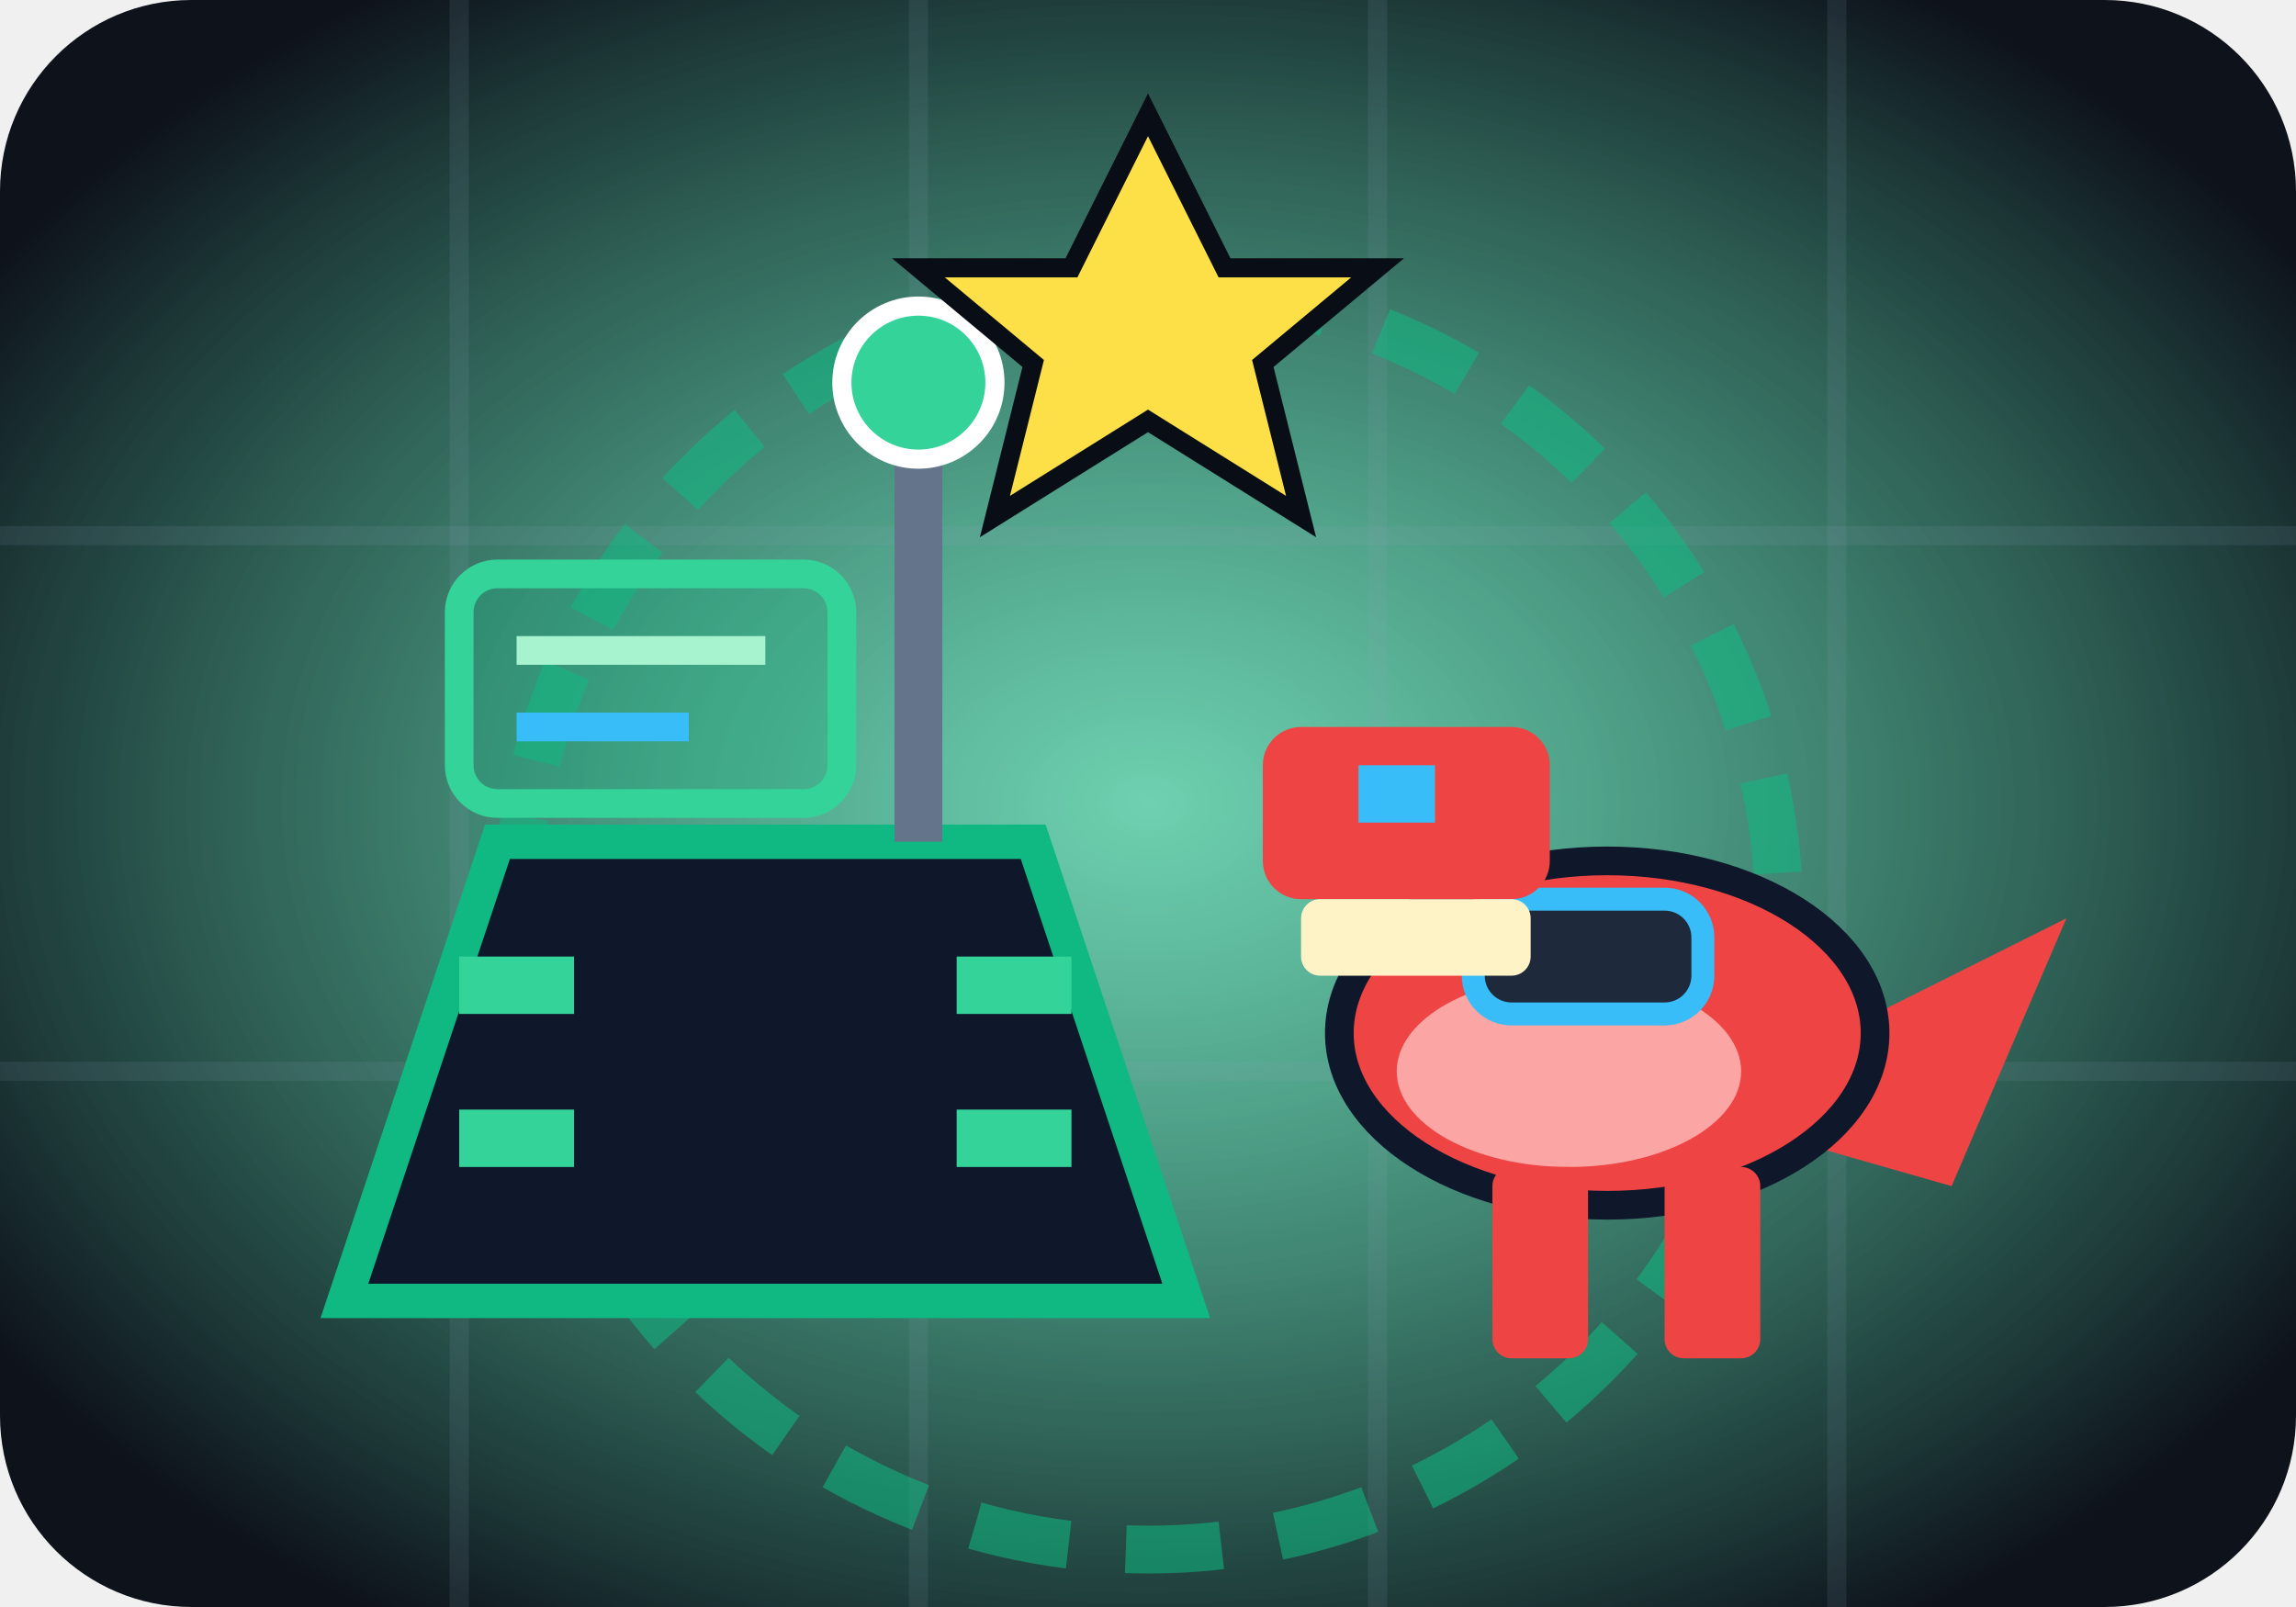
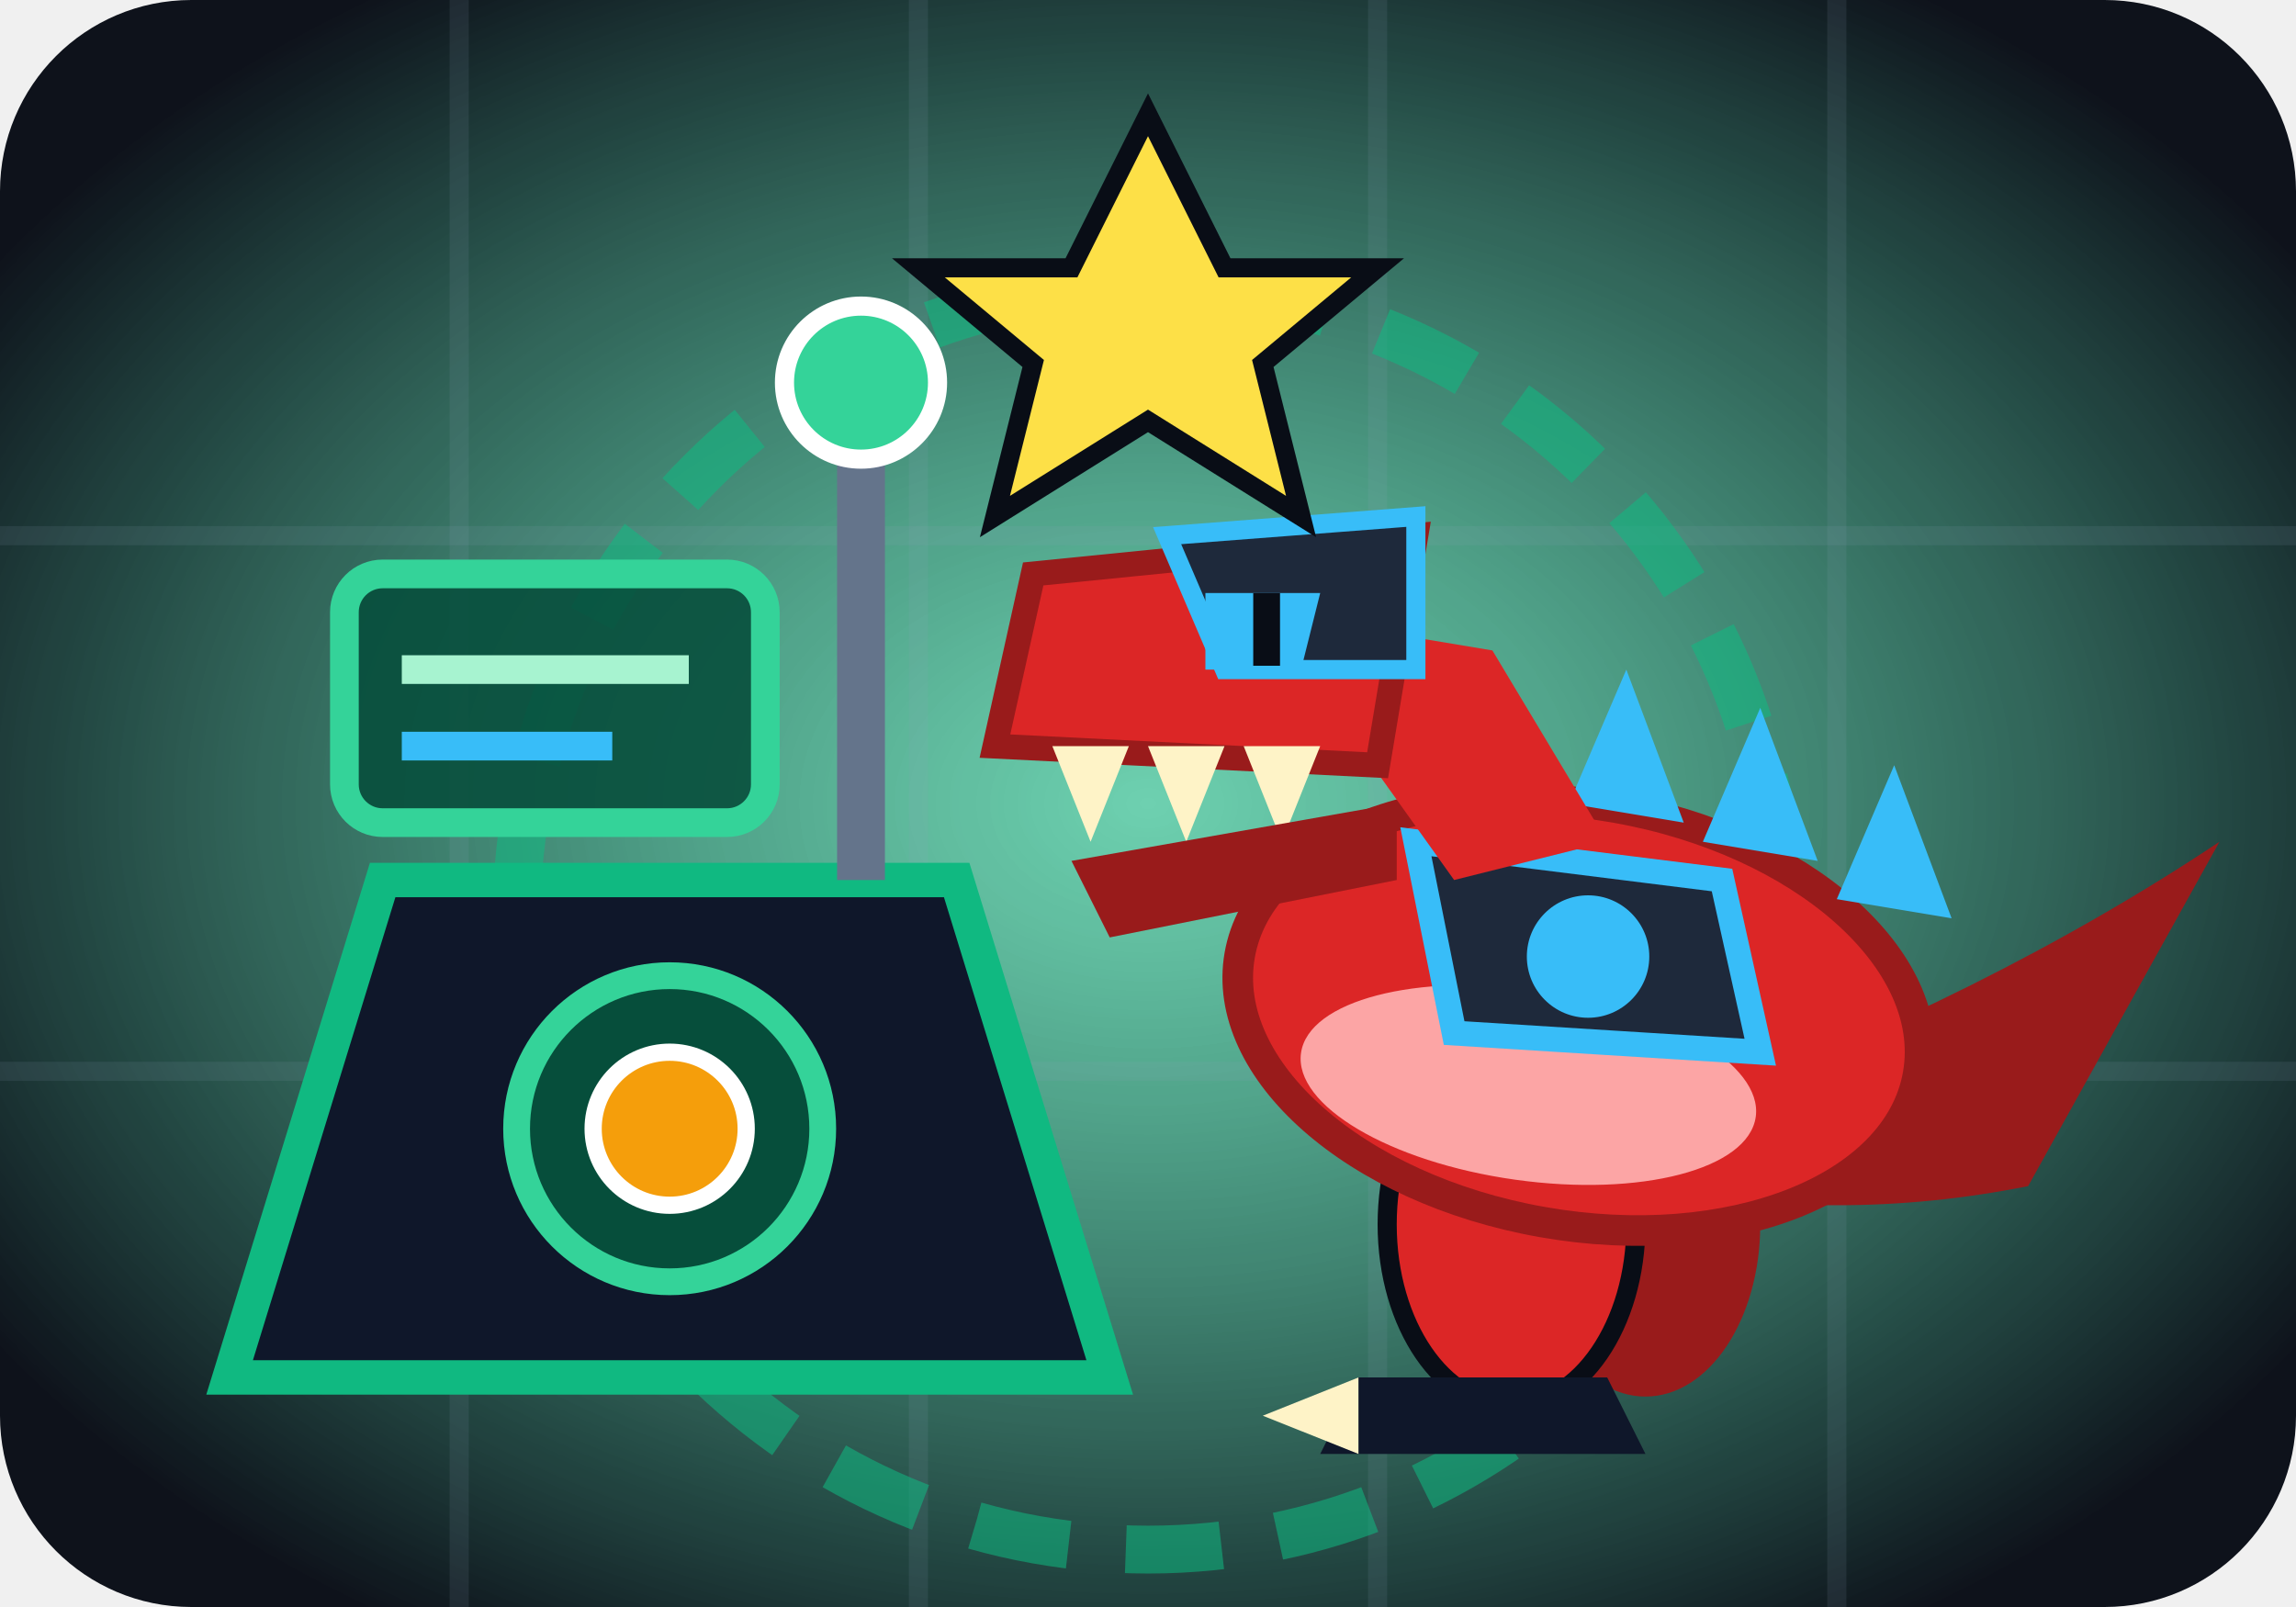
<svg xmlns="http://www.w3.org/2000/svg" viewBox="0 0 120 84" width="120" height="84">
  <defs>
    <radialGradient id="bg_dino_5" cx="50%" cy="50%" r="60%">
      <stop offset="0%" stop-color="#10b981" stop-opacity="0.58" />
      <stop offset="100%" stop-color="#090d16" stop-opacity="0.98" />
    </radialGradient>
  </defs>
  <rect width="120" height="84" rx="10" fill="url(#bg_dino_5)" />
  <g stroke="rgba(148,163,184,0.12)" stroke-width="1">
    <line x1="24" y1="0" x2="24" y2="84" />
    <line x1="48" y1="0" x2="48" y2="84" />
    <line x1="72" y1="0" x2="72" y2="84" />
    <line x1="96" y1="0" x2="96" y2="84" />
    <line x1="0" y1="28" x2="120" y2="28" />
    <line x1="0" y1="56" x2="120" y2="56" />
  </g>
  <circle cx="60" cy="48" r="33" fill="none" stroke="#10b981" stroke-width="2.5" stroke-opacity="0.55" stroke-dasharray="5 3" />
-   <polygon points="18,68 26,44 54,44 62,68" fill="#0f172a" stroke="#10b981" stroke-width="1.8" />
-   <rect x="24" y="30" width="20" height="12" rx="2" fill="rgba(16,185,129,0.25)" stroke="#34d399" stroke-width="1.5" />
-   <line x1="27" y1="34" x2="40" y2="34" stroke="#a7f3d0" stroke-width="1.5" />
-   <line x1="27" y1="38" x2="36" y2="38" stroke="#38bdf8" stroke-width="1.5" />
-   <line x1="48" y1="44" x2="48" y2="22" stroke="#64748b" stroke-width="2.5" />
-   <circle cx="48" cy="20" r="4" fill="#34d399" stroke="#fff" stroke-width="1" />
-   <rect x="24" y="50" width="6" height="3" fill="#34d399" />
-   <rect x="50" y="50" width="6" height="3" fill="#34d399" />
-   <rect x="24" y="58" width="6" height="3" fill="#34d399" />
-   <rect x="50" y="58" width="6" height="3" fill="#34d399" />
-   <g transform="translate(84,54)">
-     <path d="M4,4 L24,-6 L18,8 Z" fill="#ef4444" />
-     <ellipse cx="0" cy="0" rx="14" ry="9" fill="#ef4444" stroke="#0f172a" stroke-width="1.5" />
-     <ellipse cx="-2" cy="2" rx="9" ry="5" fill="#fca5a5" />
-     <rect x="-7" y="-7" width="12" height="6" rx="2" fill="#1e293b" stroke="#38bdf8" stroke-width="1.2" />
-     <rect x="-18" y="-16" width="15" height="9" rx="2" fill="#ef4444" />
-     <rect x="-16" y="-7" width="12" height="4" rx="1" fill="#fef3c7" />
-     <rect x="-13" y="-14" width="4" height="3" fill="#38bdf8" />
-     <rect x="-6" y="7" width="5" height="10" rx="1" fill="#ef4444" />
-     <rect x="3" y="7" width="5" height="10" rx="1" fill="#ef4444" />
+   <polygon points="12,72 20,46 50,46 58,72" fill="#0f172a" stroke="#10b981" stroke-width="1.8" />
+   <circle cx="35" cy="59" r="8" fill="#064e3b" stroke="#34d399" stroke-width="1.4" />
+   <circle cx="35" cy="59" r="4" fill="#f59e0b" stroke="#fff" stroke-width="0.9" />
+   <rect x="18" y="30" width="22" height="13" rx="2" fill="rgba(6,78,59,0.88)" stroke="#34d399" stroke-width="1.5" />
+   <line x1="21" y1="35" x2="36" y2="35" stroke="#a7f3d0" stroke-width="1.5" />
+   <line x1="21" y1="39" x2="32" y2="39" stroke="#38bdf8" stroke-width="1.5" />
+   <line x1="45" y1="46" x2="45" y2="22" stroke="#64748b" stroke-width="2.5" />
+   <circle cx="45" cy="20" r="4" fill="#34d399" stroke="#fff" stroke-width="1" />
+   <g transform="translate(82,56)">
+     <path d="M6,2 Q22,-4 34,-12 L24,6 Q14,8 4,6 Z" fill="#991b1b" />
+     <ellipse cx="4" cy="8" rx="6" ry="9" fill="#991b1b" />
+     <ellipse cx="-3" cy="8" rx="6.5" ry="9.5" fill="#dc2626" stroke="#090d16" stroke-width="1" />
+     <polygon points="-11,16 2,16 4,20 -13,20" fill="#0f172a" />
+     <polygon points="-11,16 -16,18 -11,20" fill="#fef3c7" />
+     <ellipse cx="0" cy="-3" rx="18" ry="11" transform="rotate(10)" fill="#dc2626" stroke="#991b1b" stroke-width="1.6" />
+     <ellipse cx="-2" cy="1" rx="12" ry="5" transform="rotate(8)" fill="#fca5a5" />
+     <polygon points="14,-9 17,-16 20,-8" fill="#38bdf8" />
+     <polygon points="7,-12 10,-19 13,-11" fill="#38bdf8" />
+     <polygon points="0,-14 3,-21 6,-13" fill="#38bdf8" />
+     <polygon points="-7,-14 -4,-21 -1,-13" fill="#38bdf8" />
+     <polygon points="-8,-12 8,-10 10,-1 -6,-2" fill="#1e293b" stroke="#38bdf8" stroke-width="1.3" />
+     <circle cx="1" cy="-6" r="3.2" fill="#38bdf8" />
+     <polygon points="-6,-10 -16,-24 -4,-22 2,-12" fill="#dc2626" />
+     <polygon points="-8,-28 -28,-26 -30,-17 -10,-16" fill="#dc2626" stroke="#991b1b" stroke-width="1.3" />
+     <polygon points="-8,-29 -21,-28 -18,-21 -8,-21" fill="#1e293b" stroke="#38bdf8" stroke-width="1" />
+     <polygon points="-27,-17 -25,-12 -23,-17" fill="#fef3c7" />
+     <polygon points="-22,-17 -20,-12 -18,-17" fill="#fef3c7" />
+     <polygon points="-17,-17 -15,-12 -13,-17" fill="#fef3c7" />
+     <polygon points="-9,-14 -26,-11 -24,-7 -9,-10" fill="#991b1b" />
+     <polygon points="-19,-25 -13,-25 -14,-21 -19,-21" fill="#38bdf8" />
+     <rect x="-16.5" y="-25" width="1.4" height="3.8" fill="#090d16" />
  </g>
  <polygon points="60,6 64,14 72,14 66,19 68,27 60,22 52,27 54,19 48,14 56,14" fill="#fde047" stroke="#090d16" stroke-width="1" />
</svg>
